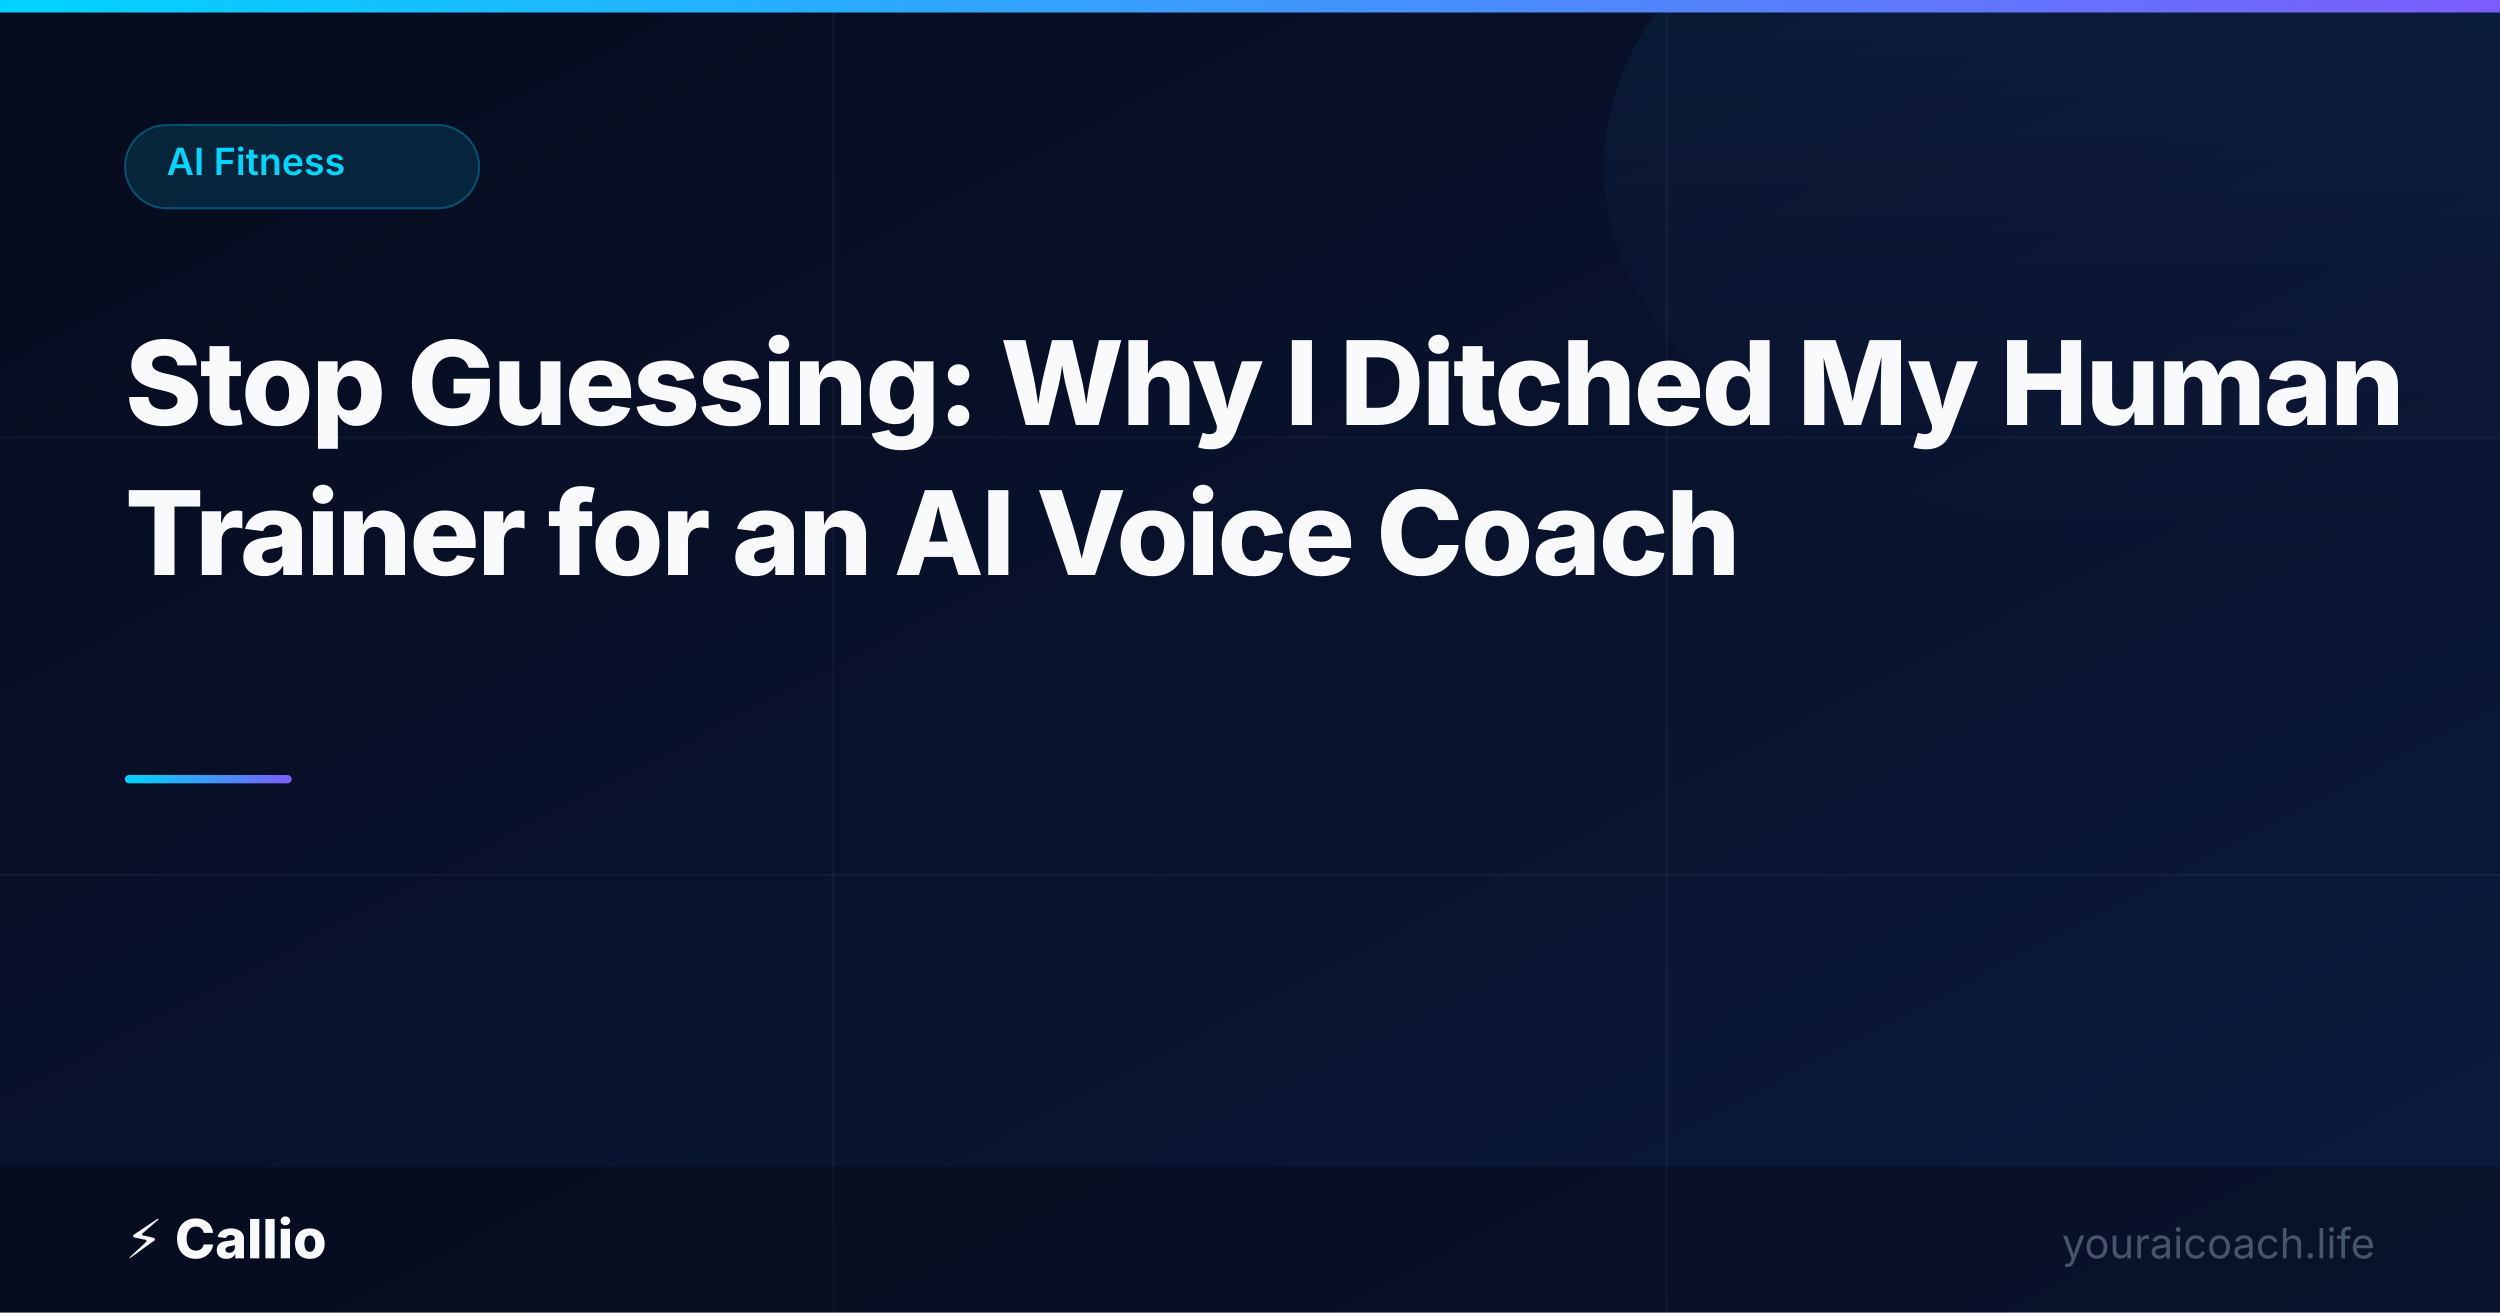
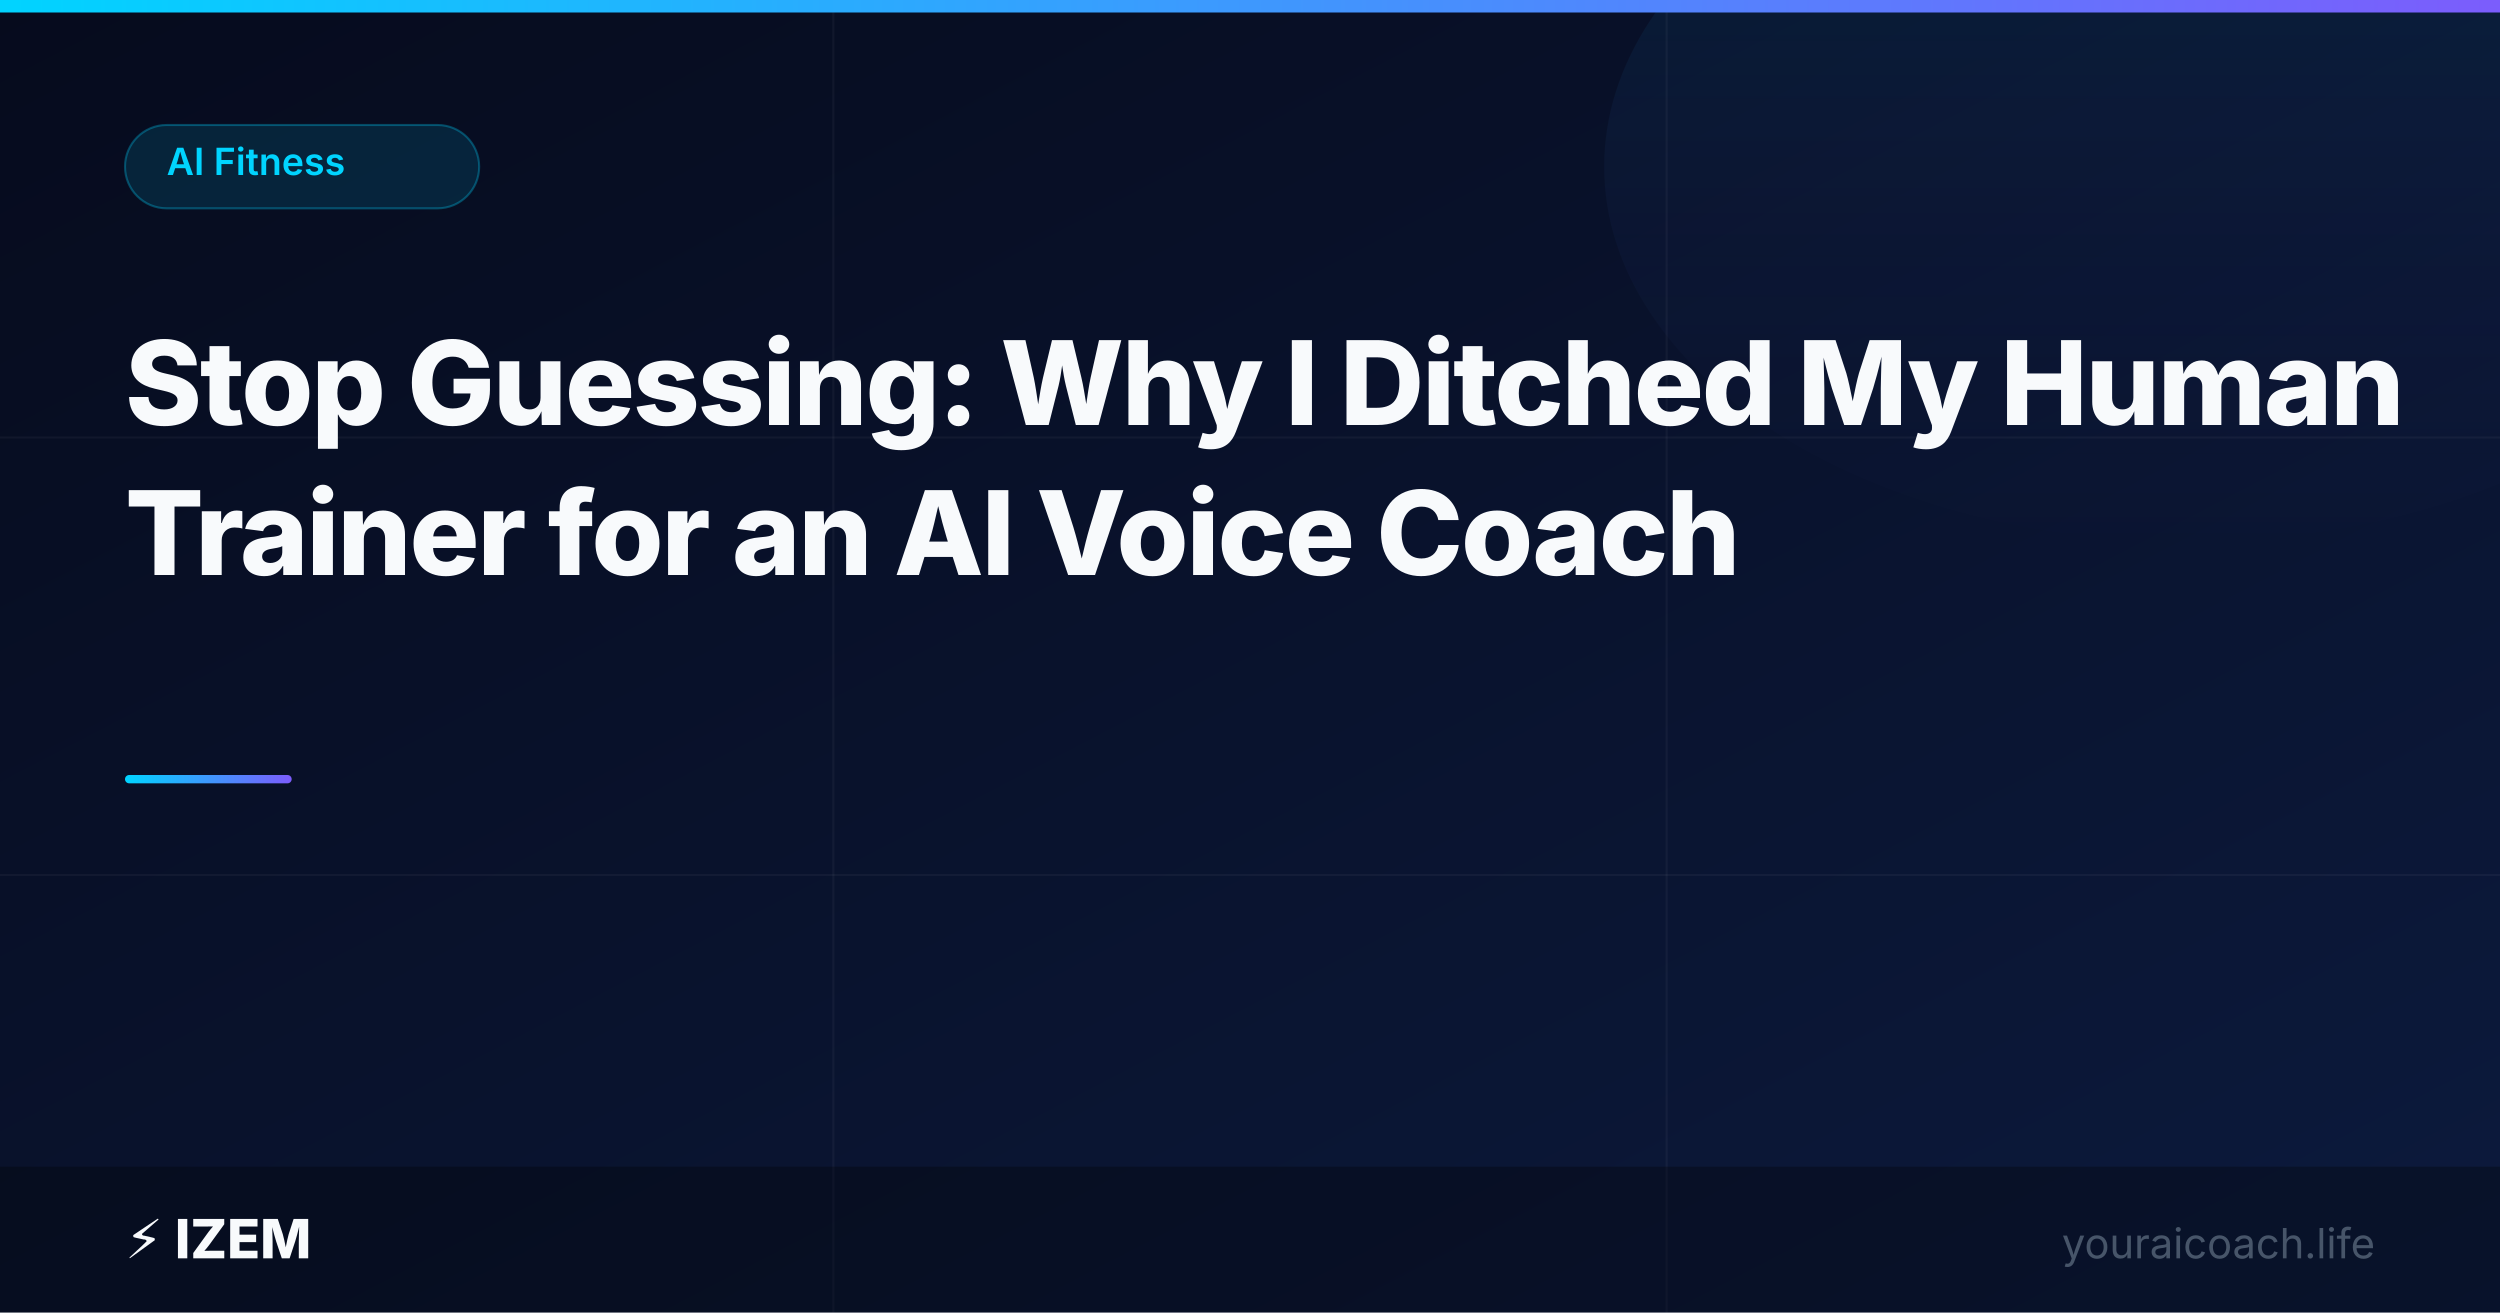
<svg xmlns="http://www.w3.org/2000/svg" width="1200" height="630" viewBox="0 0 1200 630">
  <defs>
    <linearGradient id="bg" x1="0%" y1="0%" x2="100%" y2="100%">
      <stop offset="0%" style="stop-color:#060B1D" />
      <stop offset="100%" style="stop-color:#0C1A3D" />
    </linearGradient>
    <linearGradient id="accent" x1="0%" y1="0%" x2="100%" y2="0%">
      <stop offset="0%" style="stop-color:#00D4FF" />
      <stop offset="100%" style="stop-color:#7C5CFC" />
    </linearGradient>
    <linearGradient id="glow" x1="0%" y1="0%" x2="0%" y2="100%">
      <stop offset="0%" style="stop-color:#00D4FF;stop-opacity:0.15" />
      <stop offset="100%" style="stop-color:#7C5CFC;stop-opacity:0" />
    </linearGradient>
  </defs>
  <rect width="1200" height="630" fill="url(#bg)" />
  <ellipse cx="1050" cy="80" rx="280" ry="180" fill="url(#glow)" opacity="0.6" />
  <line x1="0" y1="210" x2="1200" y2="210" stroke="rgba(255,255,255,0.04)" stroke-width="1" />
  <line x1="0" y1="420" x2="1200" y2="420" stroke="rgba(255,255,255,0.04)" stroke-width="1" />
  <line x1="400" y1="0" x2="400" y2="630" stroke="rgba(255,255,255,0.04)" stroke-width="1" />
  <line x1="800" y1="0" x2="800" y2="630" stroke="rgba(255,255,255,0.04)" stroke-width="1" />
  <rect x="0" y="0" width="1200" height="6" fill="url(#accent)" />
  <rect x="60" y="60" width="170" height="40" rx="20" fill="rgba(0,212,255,0.12)" stroke="rgba(0,212,255,0.3)" stroke-width="1" />
  <text x="80" y="84" font-family="system-ui,-apple-system,sans-serif" font-size="18" font-weight="600" fill="#00D4FF">AI Fitness</text>
  <text x="60" y="204" font-family="system-ui,-apple-system,sans-serif" font-size="56" font-weight="800" fill="#F8FAFC" letter-spacing="-1">Stop Guessing: Why I Ditched My Human</text>
  <text x="60" y="276" font-family="system-ui,-apple-system,sans-serif" font-size="56" font-weight="800" fill="#F8FAFC" letter-spacing="-1">Trainer for an AI Voice Coach</text>
  <rect x="0" y="560" width="1200" height="70" fill="rgba(0,0,0,0.3)" />
-   <text x="60" y="604" font-family="system-ui,-apple-system,sans-serif" font-size="26" font-weight="800" fill="#F8FAFC">⚡ Callio</text>
+   <text x="60" y="604" font-family="system-ui,-apple-system,sans-serif" font-size="26" font-weight="800" fill="#F8FAFC">⚡ IZEM</text>
  <text x="1140" y="604" font-family="system-ui,-apple-system,sans-serif" font-size="20" fill="#475569" text-anchor="end">youraicoach.life</text>
  <rect x="60" y="372" width="80" height="4" rx="2" fill="url(#accent)" />
</svg>
